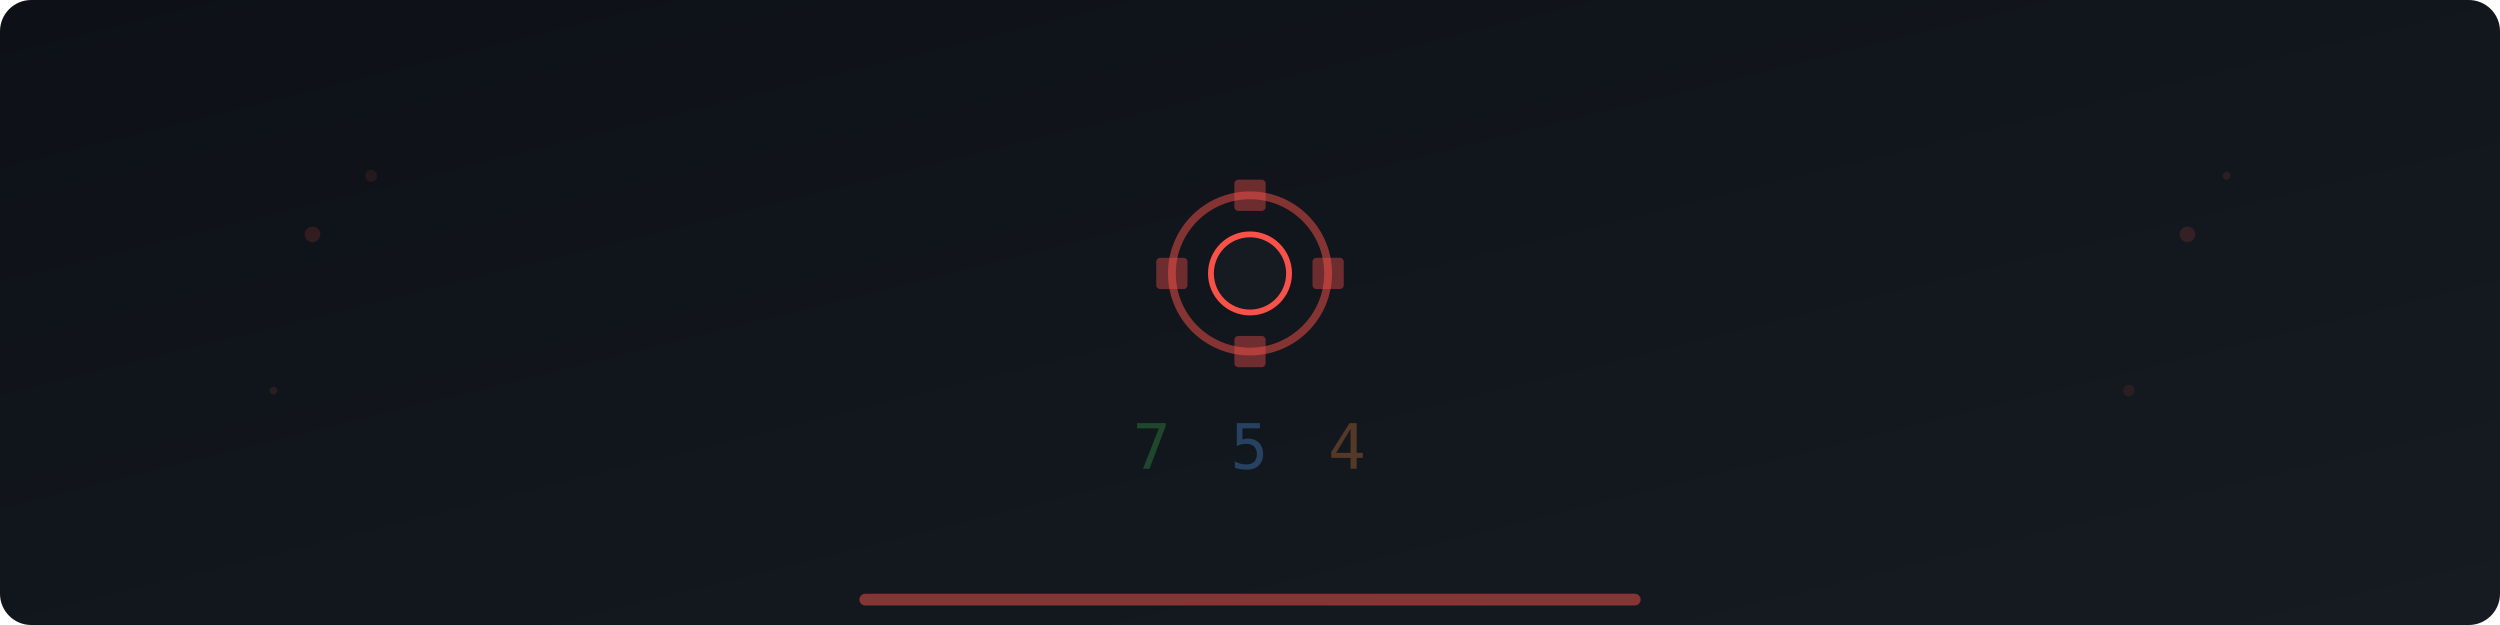
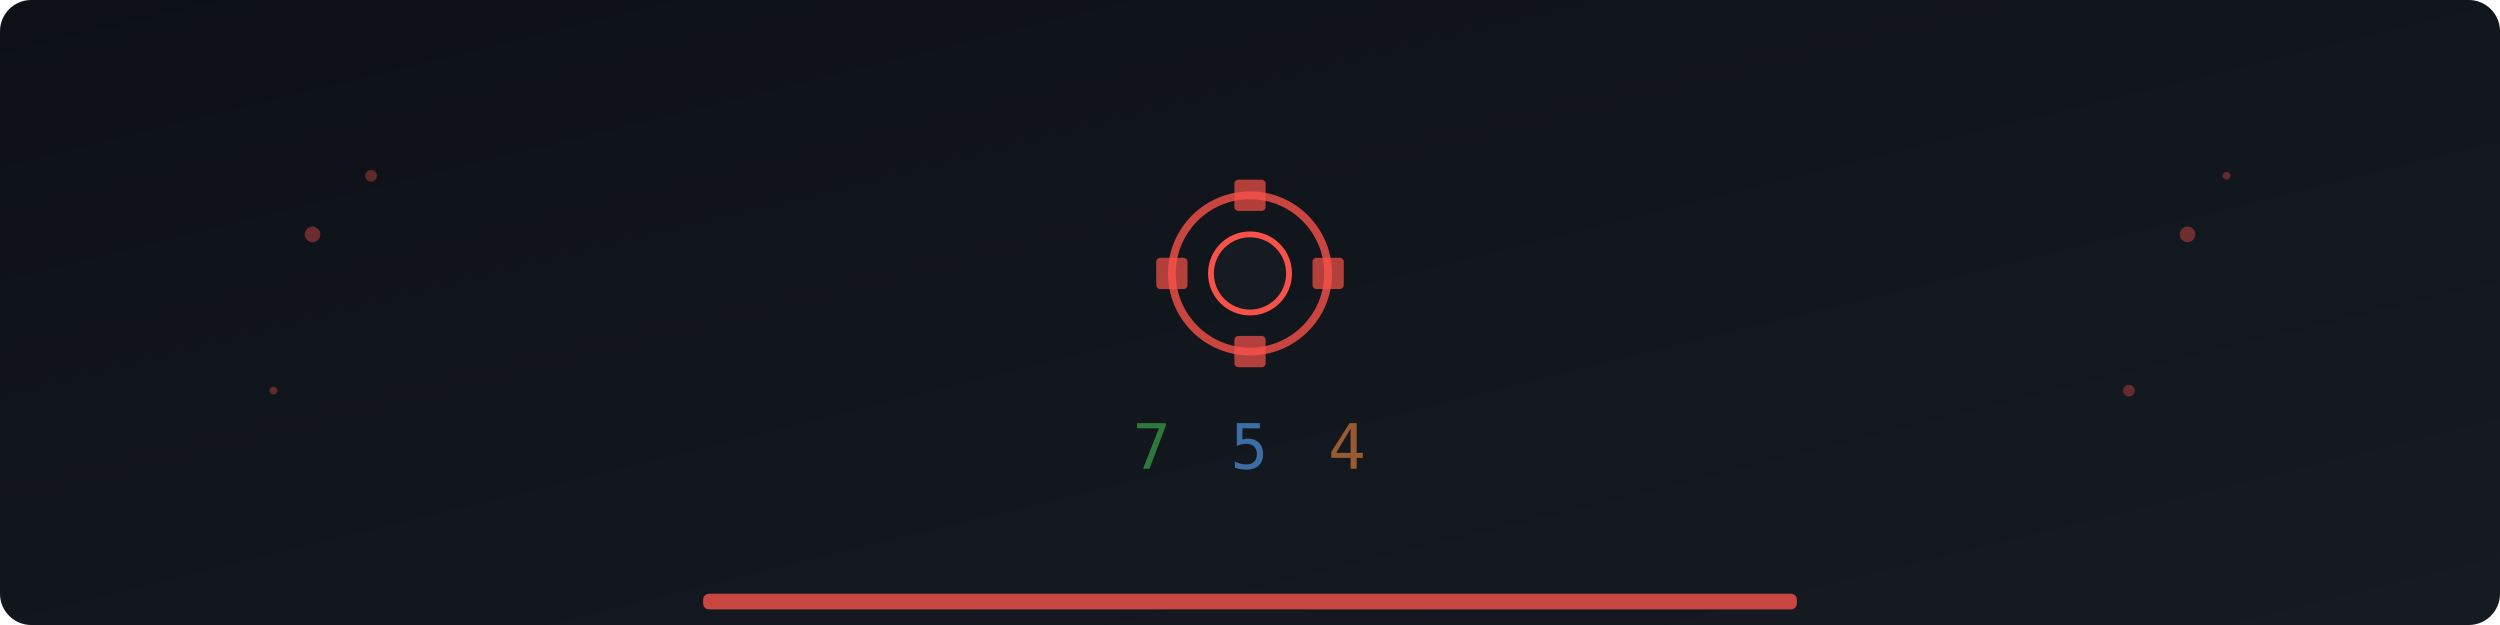
<svg xmlns="http://www.w3.org/2000/svg" viewBox="0 0 640 160" width="640" height="160">
  <defs>
    <linearGradient id="bg" x1="0" y1="0" x2="1" y2="1">
      <stop offset="0%" stop-color="#0d1117" />
      <stop offset="100%" stop-color="#161b22" />
    </linearGradient>
  </defs>
  <rect width="640" height="160" fill="url(#bg)" rx="8" />
-   <circle cx="80" cy="60" r="2" fill="#f85149" opacity="0.15" />
-   <circle cx="95" cy="45" r="1.5" fill="#f85149" opacity="0.1" />
-   <circle cx="70" cy="100" r="1" fill="#f85149" opacity="0.12" />
-   <circle cx="560" cy="60" r="2" fill="#f85149" opacity="0.15" />
-   <circle cx="545" cy="100" r="1.5" fill="#f85149" opacity="0.1" />
-   <circle cx="570" cy="45" r="1" fill="#f85149" opacity="0.12" />
-   <circle cx="320" cy="70" r="20" fill="none" stroke="#f85149" stroke-width="2" opacity="0.5" />
+   <circle cx="80" cy="60" r="2" fill="#f85149" opacity="0.4" />
+   <circle cx="95" cy="45" r="1.5" fill="#f85149" opacity="0.35" />
+   <circle cx="70" cy="100" r="1" fill="#f85149" opacity="0.35" />
+   <circle cx="560" cy="60" r="2" fill="#f85149" opacity="0.4" />
+   <circle cx="545" cy="100" r="1.5" fill="#f85149" opacity="0.35" />
+   <circle cx="570" cy="45" r="1" fill="#f85149" opacity="0.35" />
+   <circle cx="320" cy="70" r="20" fill="none" stroke="#f85149" stroke-width="2" opacity="0.8" />
  <circle cx="320" cy="70" r="10" fill="#161b22" stroke="#f85149" stroke-width="1.5" />
-   <rect x="316" y="46" width="8" height="8" rx="1" fill="#f85149" opacity="0.4" />
-   <rect x="316" y="86" width="8" height="8" rx="1" fill="#f85149" opacity="0.4" />
-   <rect x="296" y="66" width="8" height="8" rx="1" fill="#f85149" opacity="0.4" />
-   <rect x="336" y="66" width="8" height="8" rx="1" fill="#f85149" opacity="0.4" />
-   <text x="290" y="120" font-family="monospace" font-size="16" fill="#3fb950" opacity="0.3">7</text>
-   <text x="315" y="120" font-family="monospace" font-size="16" fill="#58a6ff" opacity="0.3">5</text>
-   <text x="340" y="120" font-family="monospace" font-size="16" fill="#f0883e" opacity="0.3">4</text>
-   <rect x="220" y="152" width="200" height="3" fill="#f85149" opacity="0.5" rx="1.5" />
+   <rect x="316" y="46" width="8" height="8" rx="1" fill="#f85149" opacity="0.7" />
+   <rect x="316" y="86" width="8" height="8" rx="1" fill="#f85149" opacity="0.7" />
+   <rect x="296" y="66" width="8" height="8" rx="1" fill="#f85149" opacity="0.7" />
+   <rect x="336" y="66" width="8" height="8" rx="1" fill="#f85149" opacity="0.7" />
+   <text x="290" y="120" font-family="monospace" font-size="16" fill="#3fb950" opacity="0.6">7</text>
+   <text x="315" y="120" font-family="monospace" font-size="16" fill="#58a6ff" opacity="0.6">5</text>
+   <text x="340" y="120" font-family="monospace" font-size="16" fill="#f0883e" opacity="0.6">4</text>
+   <rect x="180" y="152" width="280" height="4" fill="#f85149" opacity="0.8" rx="1.5" />
</svg>
